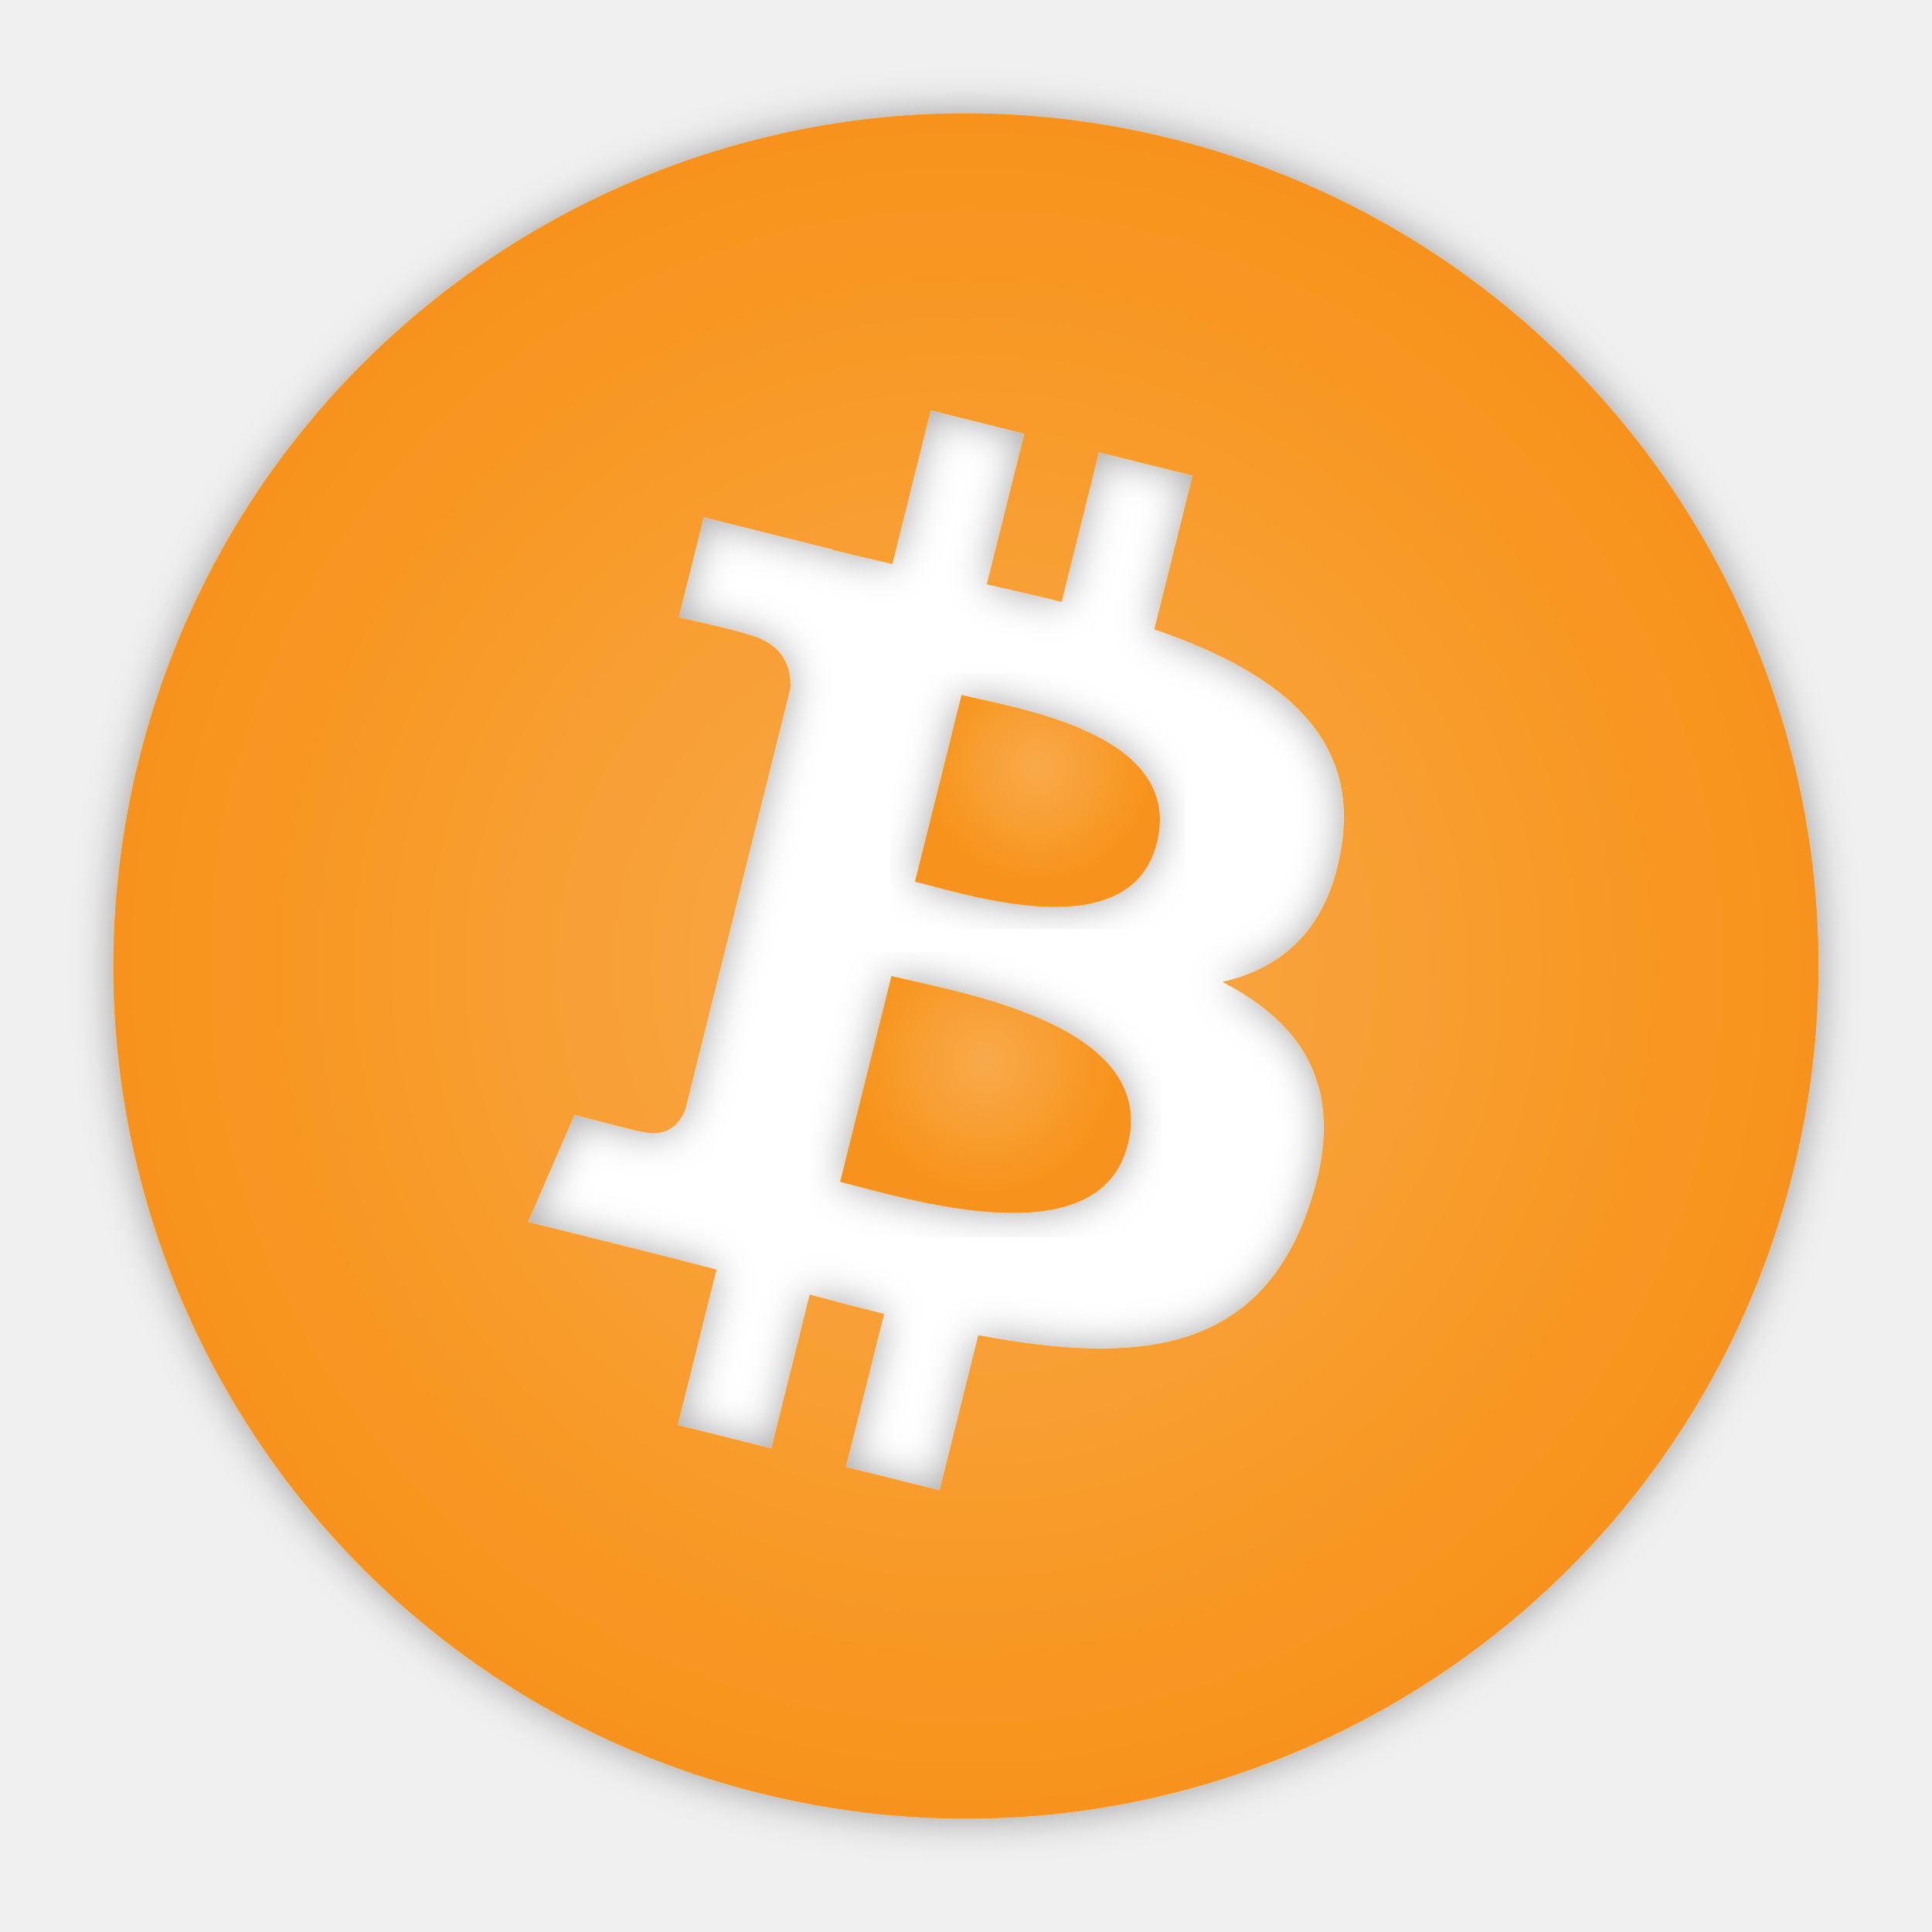
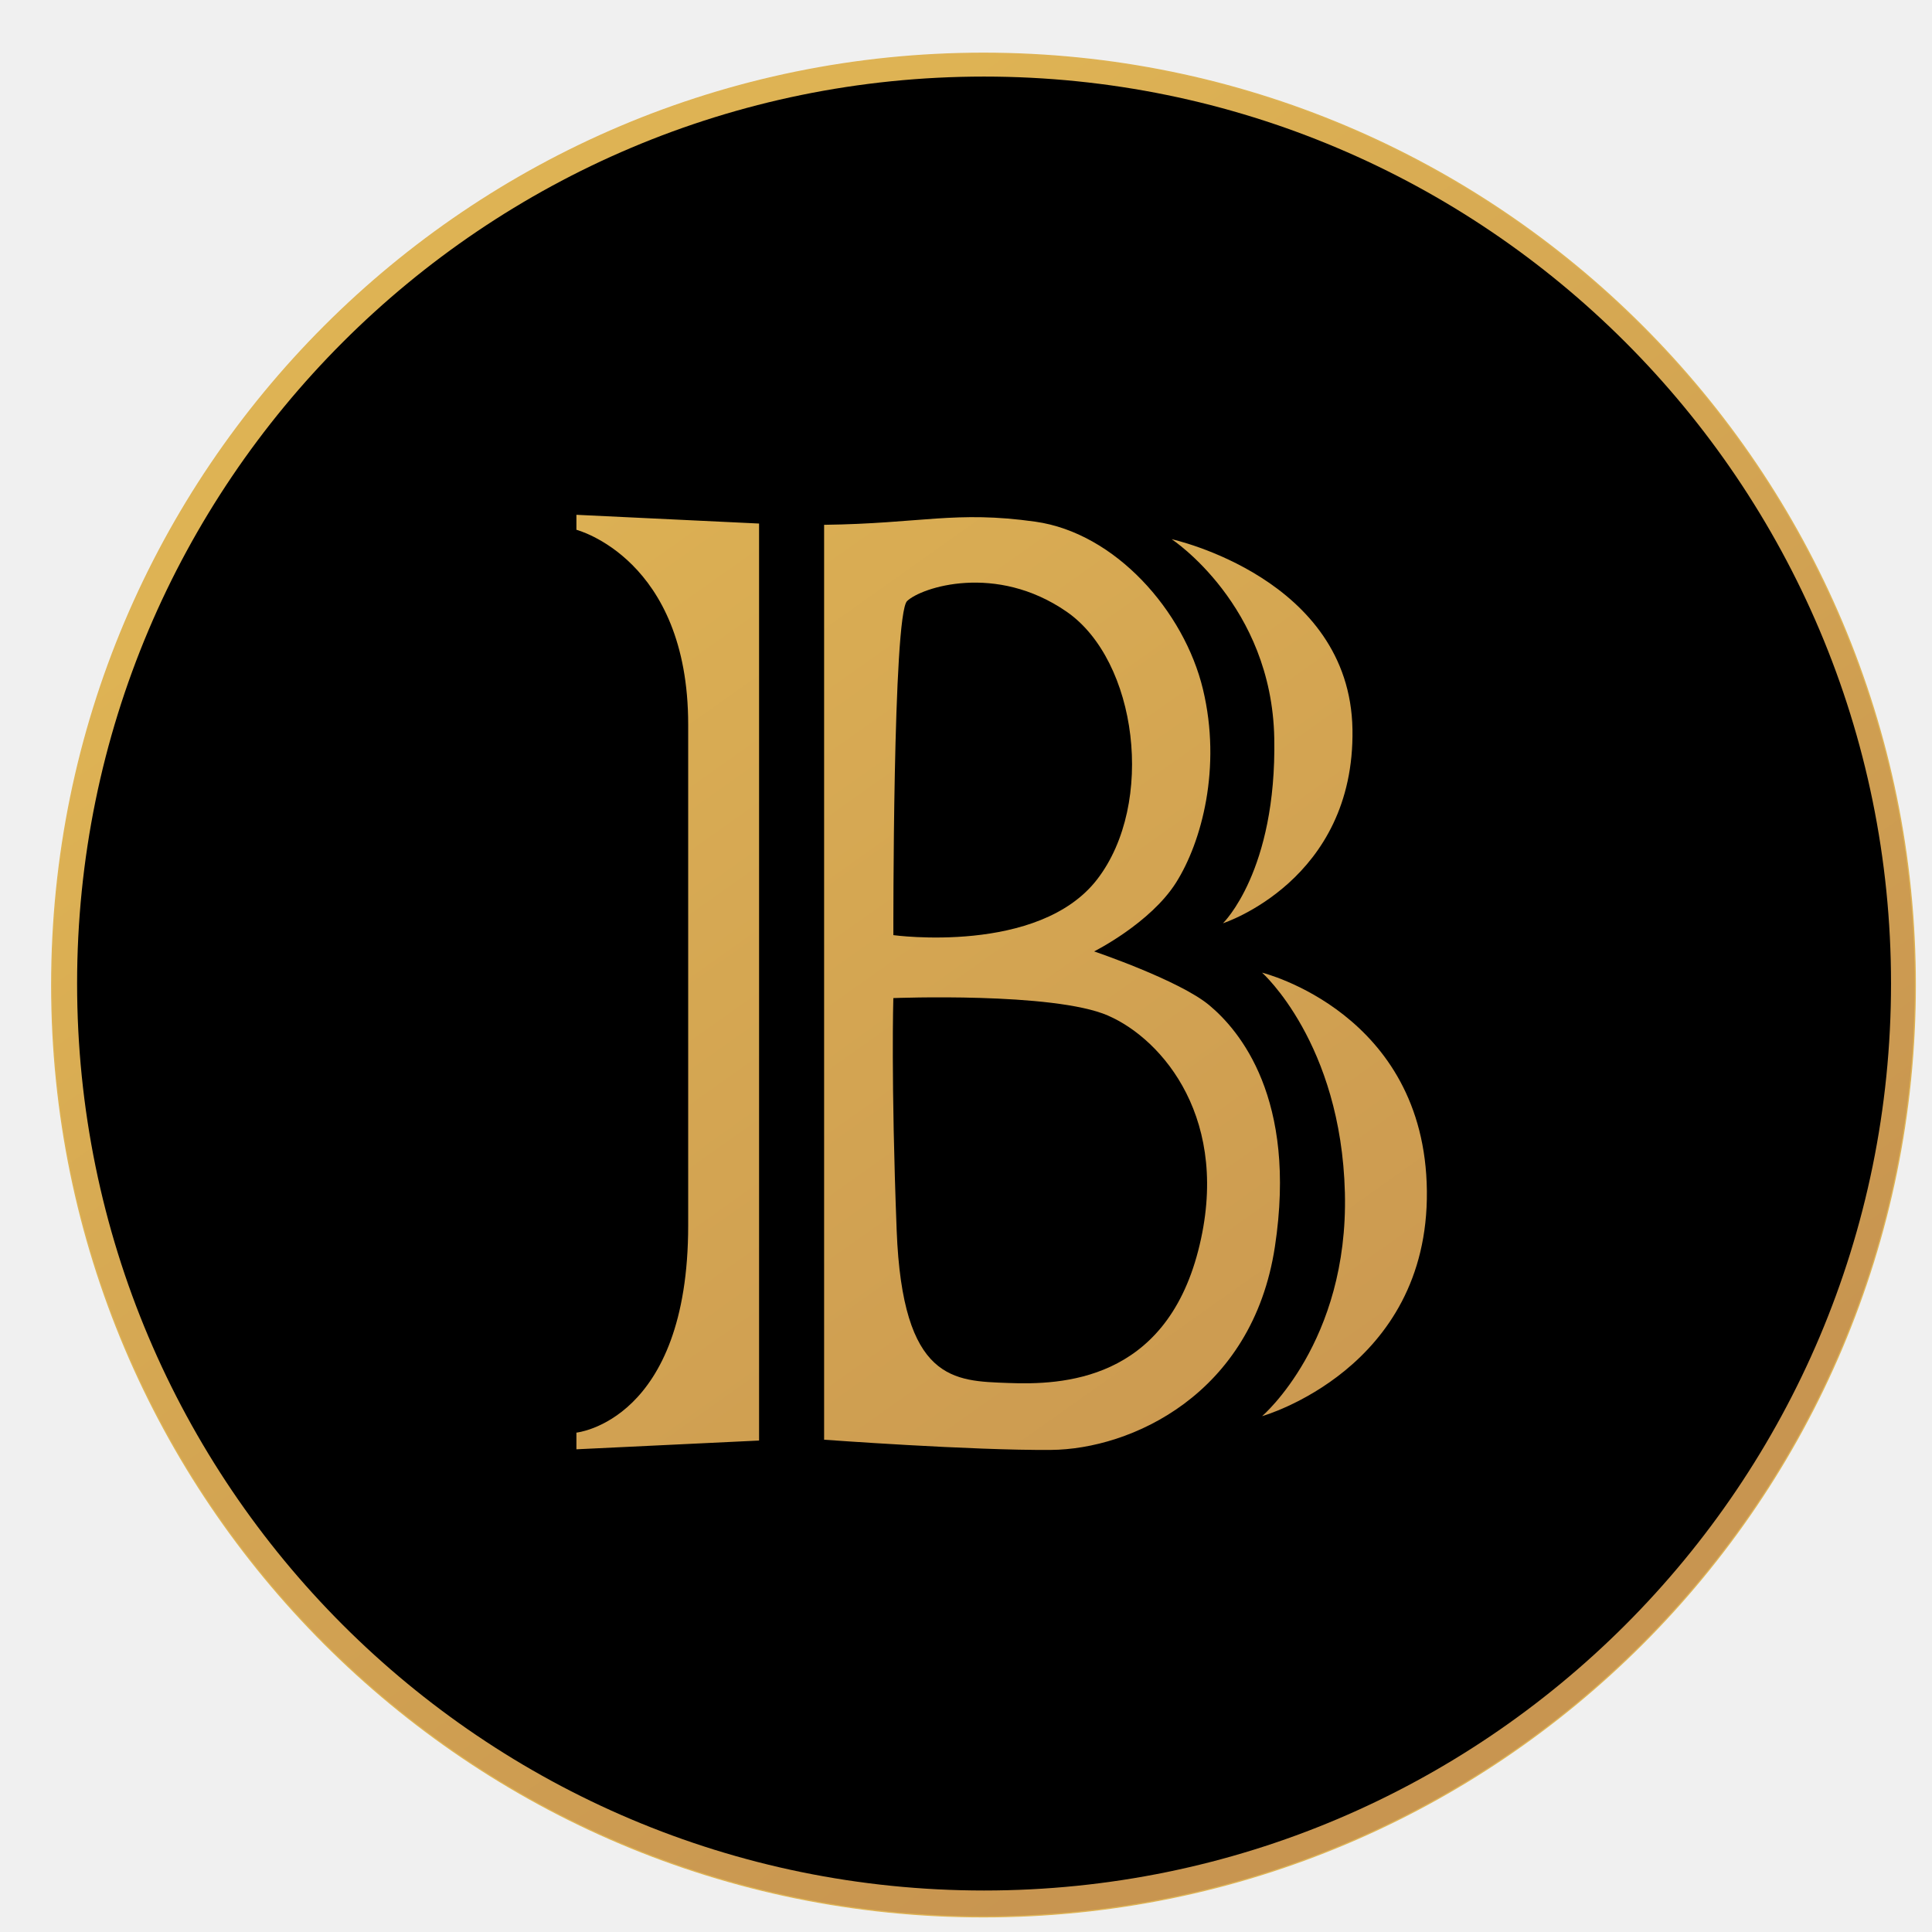
- <svg xmlns="http://www.w3.org/2000/svg" version="1.1" id="svg2" x="0px" y="0px" width="1024px" height="1024px" viewBox="-34 -34 580 580" enable-background="new 0 0 1024 1024" xml:space="preserve">
-   <filter id="dropShadowAlpha">
-     <feColorMatrix result="matrixOut" in="SourceAlpha" type="saturate" values="0.1" />
-     <feGaussianBlur in="matrixOut" result="blur-out" stdDeviation="6" />
-     <feColorMatrix in="blur-out" result="color-out" type="matrix" values="0 0 0 0   0                 0 0 0 0   0                  0 0 0 0   0                  0 0 0 0.35 0" />
-     <feBlend in="SourceGraphic" in2="color-out" mode="normal" />
-   </filter>
-   <g>
-     <circle cx="255" cy="255" r="200" stroke-width="2" fill="white" />
-     <radialGradient id="innerBtop" cx="277.49" cy="196.441" r="34.397" gradientUnits="userSpaceOnUse">
-       <stop offset="0" style="stop-color:#F9AA4B" />
-       <stop offset="1" style="stop-color:#F7931A" />
-     </radialGradient>
-     <path fill="url(#innerBtop)" filter="url(#dropShadowAlpha)" d="M254.647,174.6l-13.983,56.08c15.855,3.951,64.735,20.071,72.656-11.656    C321.568,185.928,270.503,178.552,254.647,174.6z" />
-     <radialGradient id="innerBbottom" cx="261.915" cy="284.567" r="39.838" gradientUnits="userSpaceOnUse">
-       <stop offset="0" style="stop-color:#F9AA4B" />
-       <stop offset="1" style="stop-color:#F7931A" />
-     </radialGradient>
-     <path fill="url(#innerBbottom)" filter="url(#dropShadowAlpha)" d="M233.608,258.984l-15.425,61.832c19.04,4.729,77.769,23.584,86.448-11.296    C313.703,273.144,252.647,263.736,233.608,258.984z" />
-     <radialGradient id="coinShape" cx="256.028" cy="256.003" r="255.988" gradientUnits="userSpaceOnUse">
-       <stop offset="0" style="stop-color:#F9AA4B" />
-       <stop offset="1" style="stop-color:#F7931A" />
-     </radialGradient>
-     <path fill="url(#coinShape)" filter="url(#dropShadowAlpha)" d="M317.871,7.656c-137.12-34.192-276.024,49.28-310.2,186.44    c-34.208,137.136,49.256,276.048,186.36,310.24c137.16,34.199,276.063-49.265,310.256-186.408    C538.479,180.776,455.023,41.848,317.871,7.656z M368.807,219.528c-3.688,24.936-17.512,37.008-35.864,41.24    c25.2,13.12,38.024,33.239,25.809,68.12c-15.16,43.319-51.176,46.976-99.072,37.912l-11.624,46.584l-28.088-7l11.472-45.96    c-7.279-1.809-14.72-3.729-22.384-5.809l-11.512,46.177l-28.056-7l11.624-46.673c-6.561-1.68-13.225-3.464-20.024-5.168    l-36.552-9.111l13.943-32.152c0,0,20.696,5.504,20.416,5.096c7.952,1.969,11.48-3.216,12.872-6.672l18.368-73.64l0.048-0.2    l13.104-52.568c0.344-5.968-1.712-13.496-13.088-16.336c0.439-0.296-20.4-5.072-20.4-5.072l7.472-30l38.736,9.673l-0.032,0.144    c5.824,1.448,11.824,2.824,17.937,4.216L245.423,89.2l28.072,7l-11.28,45.224c7.536,1.721,15.12,3.456,22.504,5.297l11.2-44.929    l28.088,7l-11.504,46.145C347.967,167.152,373.904,185.464,368.807,219.528z" />
+ <svg xmlns="http://www.w3.org/2000/svg" width="2173.228" height="575mm" viewBox="0 0 575 575">
+   <defs>
+     <linearGradient id="a" x1="644.29" y1="434.17" x2="1409.37" y2="1514.28" gradientUnits="userSpaceOnUse" gradientTransform="translate(-325.295 -253.532) scale(1.29343)">
+       <stop stop-color="#deb354" />
+       <stop offset="1" stop-color="#c89550" />
+     </linearGradient>
+   </defs>
+   <g transform="matrix(.26993 0 0 .26993 22.946 22.79)">
+     <circle cx="999.372" cy="1001.652" fill="url(#a)" style="fill:url(#a);stroke:#deb354;stroke-width:1.293;stroke-opacity:1" r="1027.385" />
+     <path d="M1124.8 885c64.36-83.68 44.14-241.15-33.79-295-77.93-53.85-160-26.89-175.87-11.73C899.27 593.43 900 946.63 900 946.63s160.43 22.08 224.8-61.63m11.94 150.35c-60.23-26.21-236.77-19.31-236.77-19.31s-2.74 89.19 3.67 256.1c6.41 166.91 63.46 166 122.77 168.28 59.31 2.28 172.43-1.84 209.67-145.76 37.24-143.92-39.08-233.08-99.34-259.28" />
+     <path d="M1000 0C447.72 0 0 447.72 0 1000s447.72 1000 1000 1000 1000-447.71 1000-1000S1552.29 0 1000 0m406.19 719.74c2.75 166.9-142.77 213.8-142.77 213.8s59.31-57.32 56.55-204.13c-2.76-146.81-113.1-219.32-113.1-219.32s196.57 42.75 199.32 209.65m-654.26 784.14-201.39 9.66v-18.39s123.23-12.42 123.23-228.51v-552.2c0-183-123.23-214.72-123.23-214.72v-16.54l201.39 9.64v1011.06m321.84 10.34c-87.59.7-250.13-11.26-250.13-11.26V494.22c107.14-1.39 144.61-15.87 232.88-3.46 88.27 12.41 164.15 98.63 184.84 184.84 20.69 86.21-1.37 168.28-29.67 213.1-28.3 44.82-90.34 75.88-90.34 75.88s93.8 31.72 126.92 59.3c33.12 27.58 97.24 102.76 72.41 266.22-24.83 163.46-159.33 223.44-246.92 224.12m232.78-37.22s95.5-81.39 91.3-246.41c-4.2-165.02-91.3-242.59-91.3-242.59s179.64 44.15 181.7 240.7c2.06 196.55-181.7 248.3-181.7 248.3" />
  </g>
</svg>
